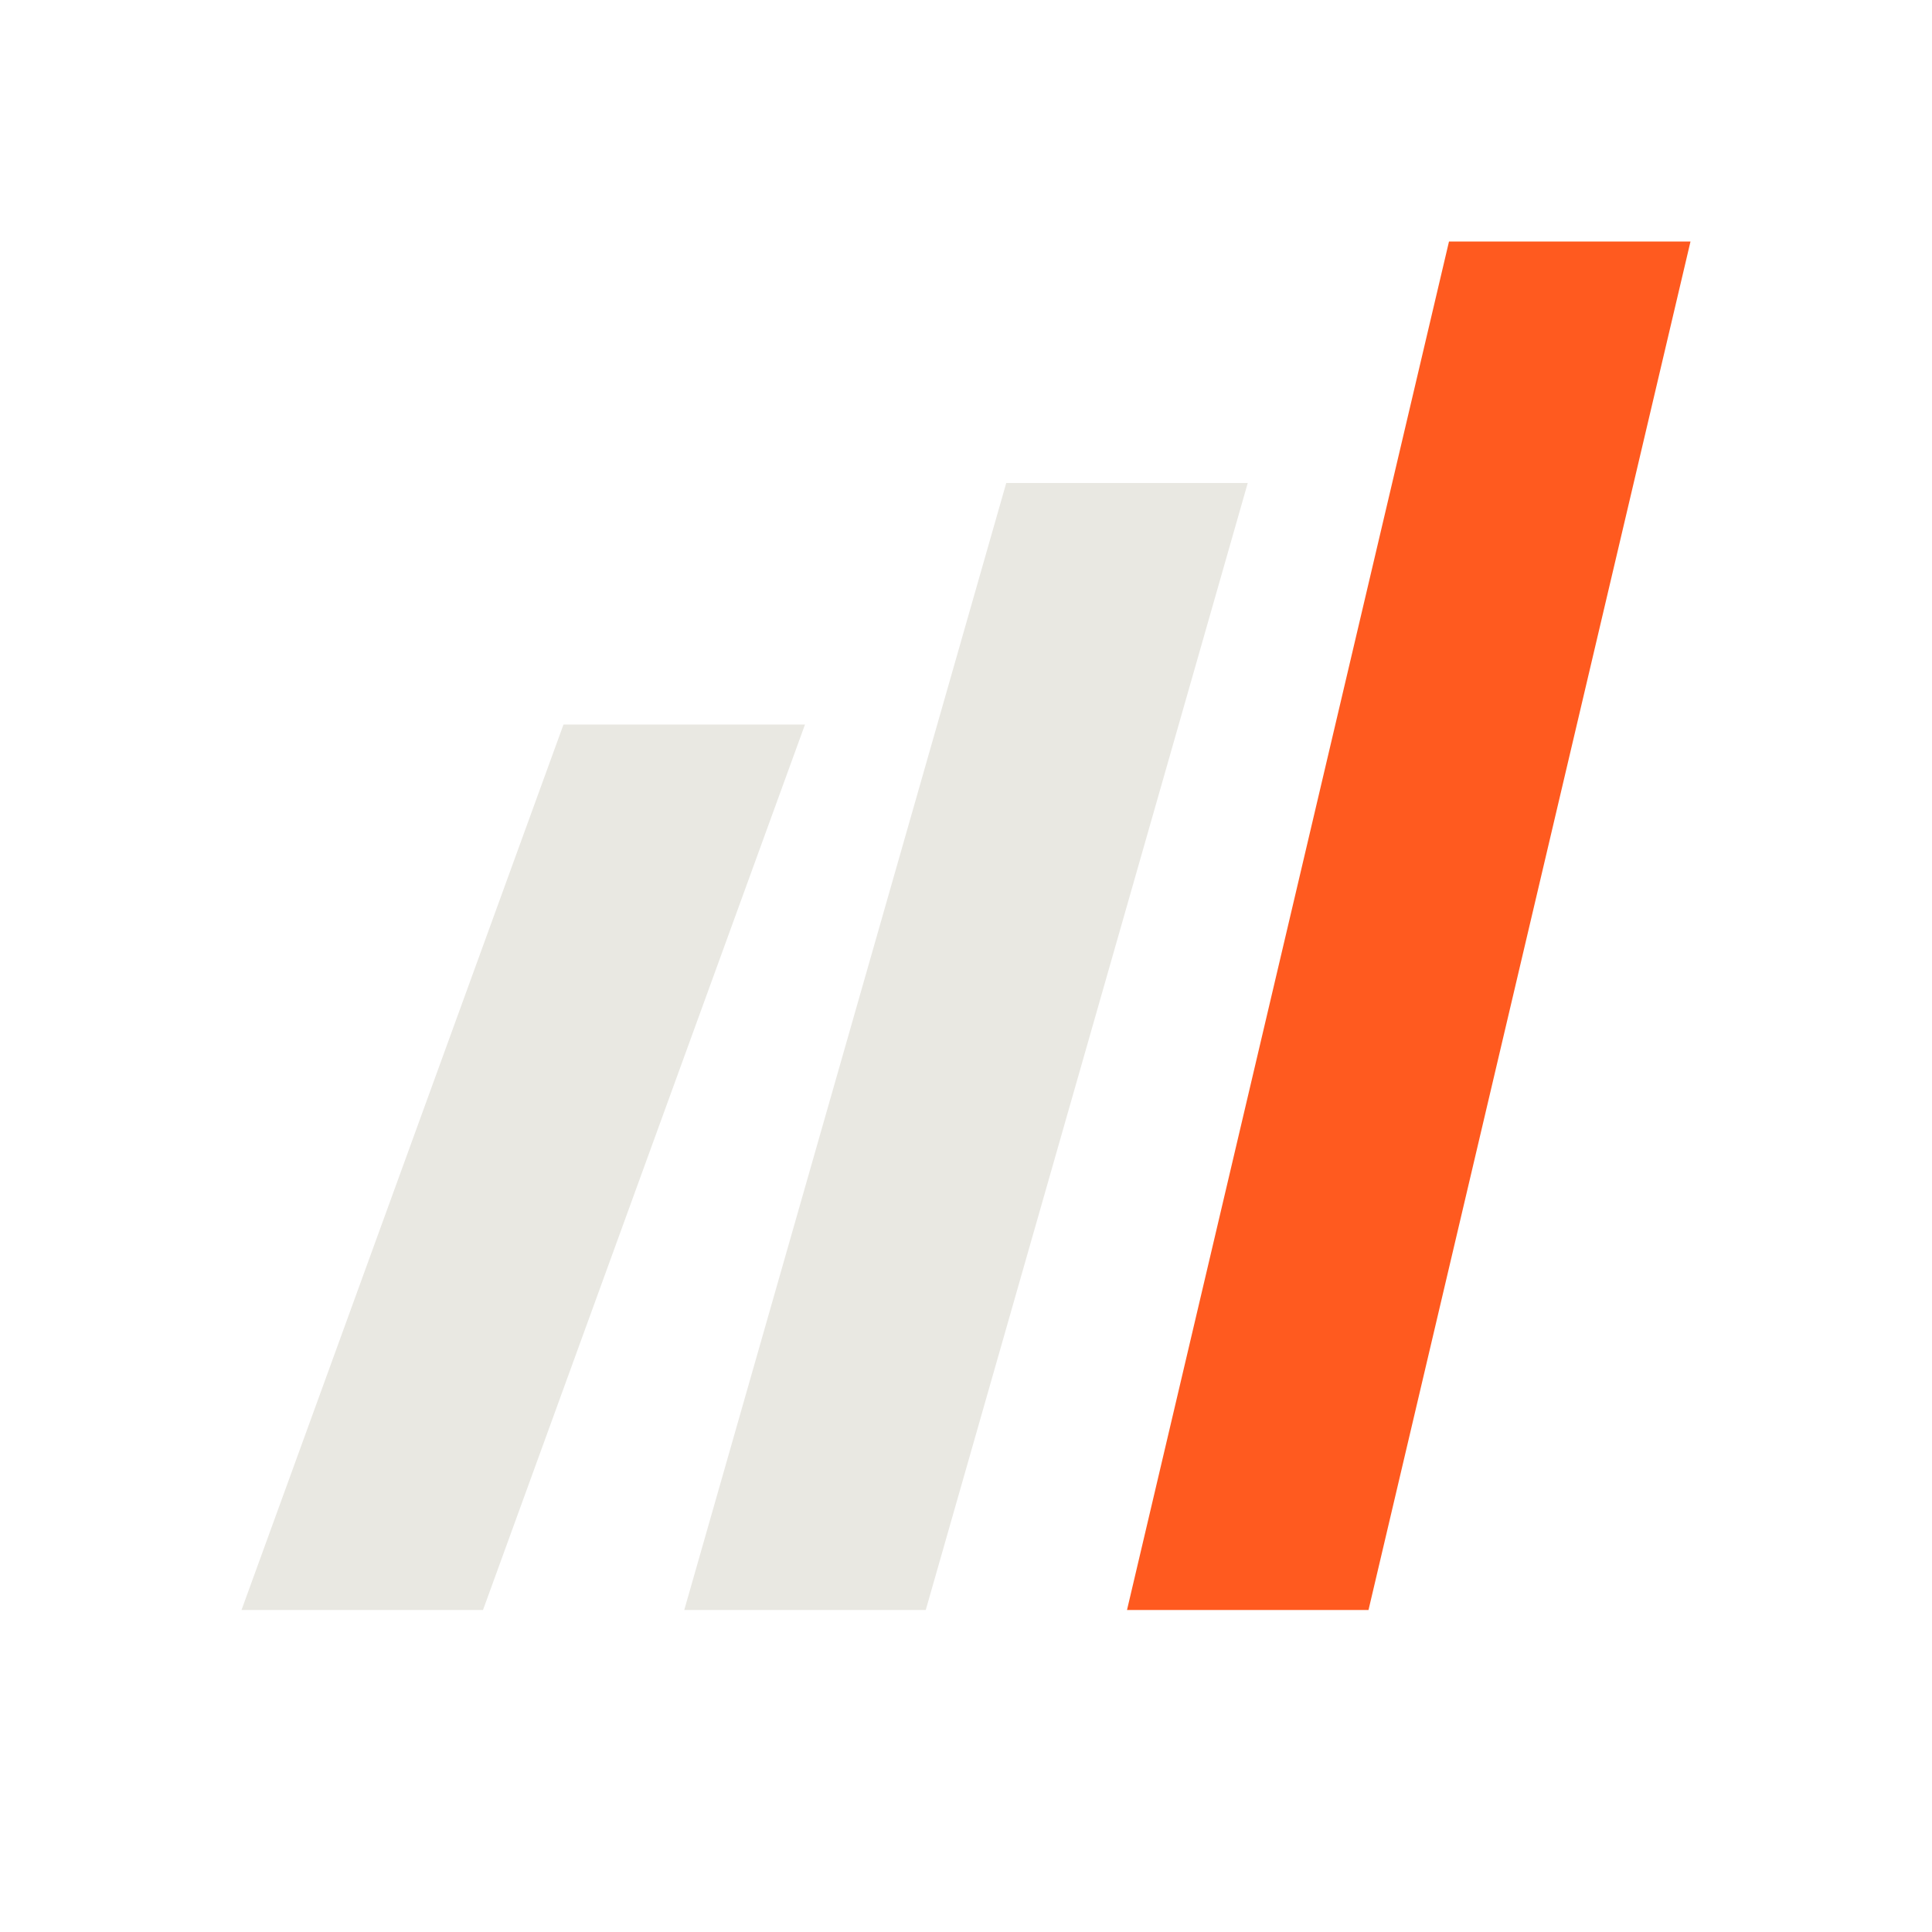
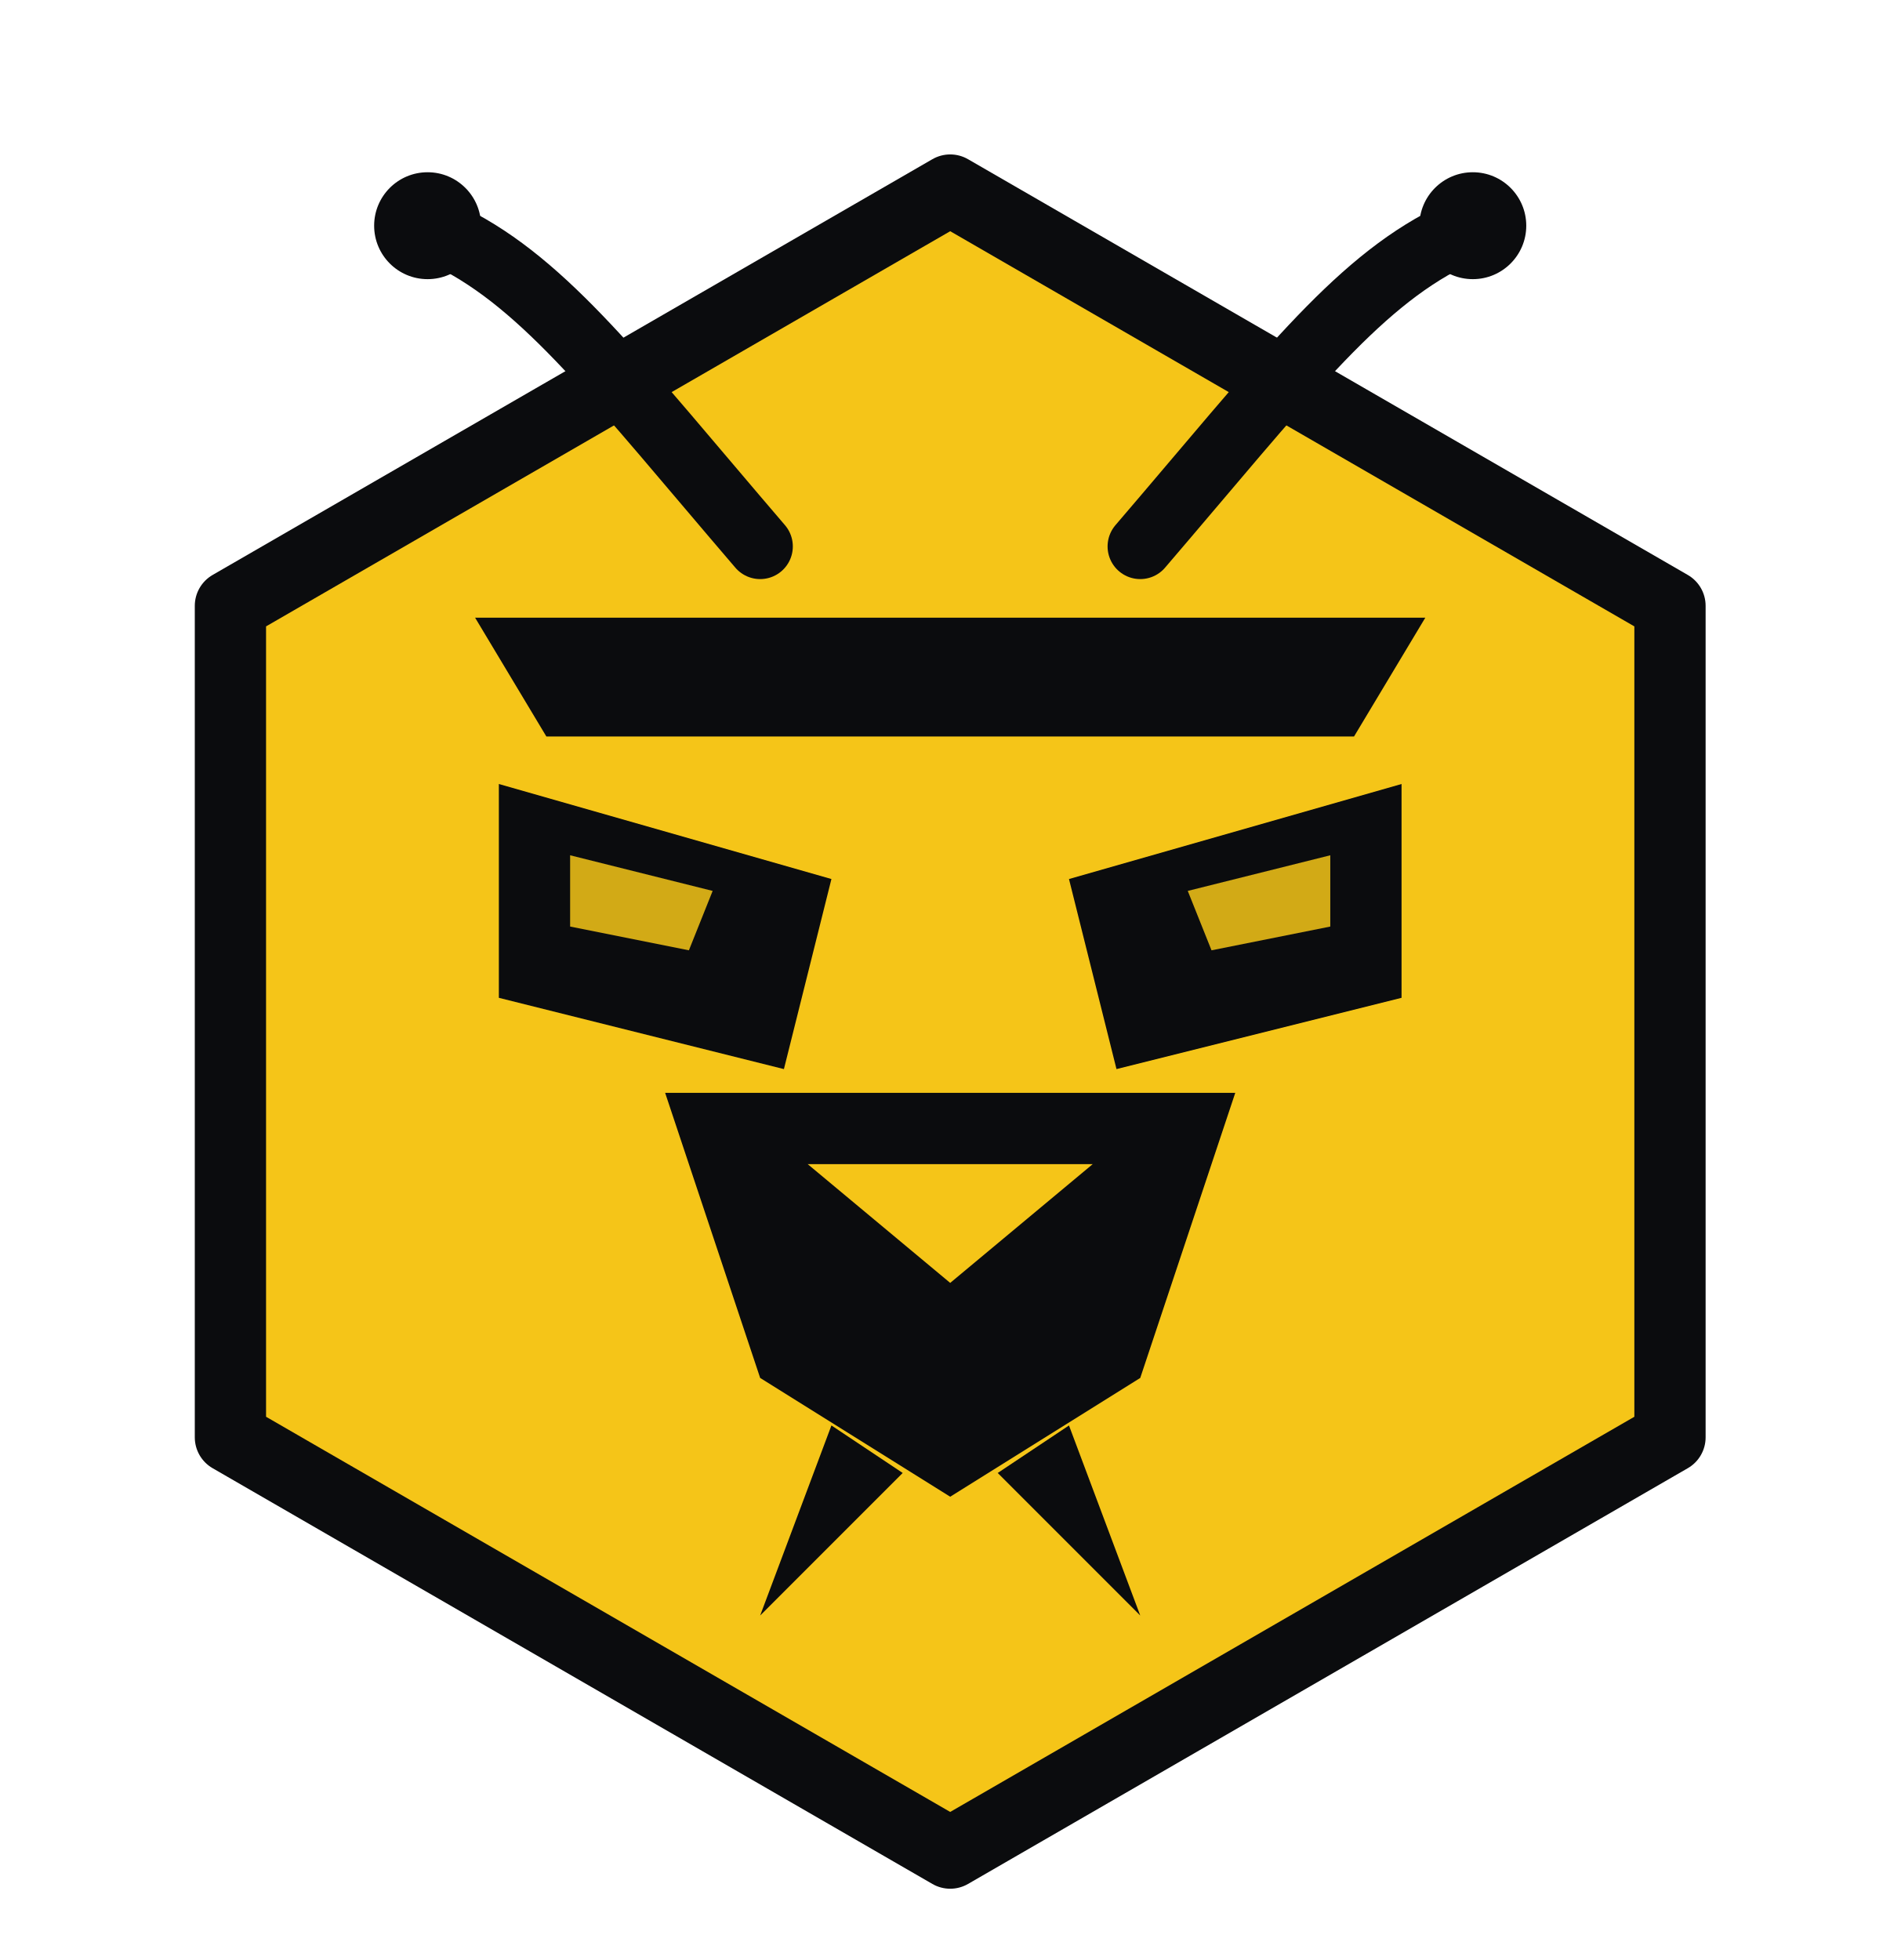
- <svg xmlns="http://www.w3.org/2000/svg" width="48" height="48" viewBox="0 0 48 48" fill="none" role="img" aria-label="ELDR mark">
-   <path d="M6 40 L12 40 L20 18 L14 18 Z" fill="#E9E8E2" />
-   <path d="M17 40 L23 40 L31 12 L25 12 Z" fill="#E9E8E2" />
-   <path d="M28 40 L34 40 L42 6 L36 6 Z" fill="#FF5A1F" />
+ <svg xmlns="http://www.w3.org/2000/svg" viewBox="0 0 160 165" width="160" height="165" role="img" aria-label="ELDR hornet mark">
+   <polygon points="80.0,16.0 140.6,51.0 140.6,121.0 80.0,156.0 19.4,121.0 19.4,51.0" fill="#F5C518" stroke="#0B0C0E" stroke-width="6" stroke-linejoin="round" />
+   <path d="M64,46 C52,32 46,24 38,20" fill="none" stroke="#0B0C0E" stroke-width="5.5" stroke-linecap="round" />
+   <path d="M96,46 C108,32 114,24 122,20" fill="none" stroke="#0B0C0E" stroke-width="5.5" stroke-linecap="round" />
+   <circle cx="36" cy="19" r="4.5" fill="#0B0C0E" />
+   <circle cx="124" cy="19" r="4.5" fill="#0B0C0E" />
+   <polygon points="40,52 120,52 114,62 46,62" fill="#0B0C0E" />
+   <polygon points="42,66 70,74 66,90 42,84" fill="#0B0C0E" />
+   <polygon points="118,66 90,74 94,90 118,84" fill="#0B0C0E" />
+   <polygon points="48,72 60,75 58,80 48,78" fill="#F5C518" opacity="0.85" />
+   <polygon points="112,72 100,75 102,80 112,78" fill="#F5C518" opacity="0.85" />
+   <polygon points="56,92 104,92 96,116 80,126 64,116" fill="#0B0C0E" />
+   <polygon points="68,98 92,98 80,108" fill="#F5C518" />
+   <polygon points="70,120 64,136 76,124" fill="#0B0C0E" />
+   <polygon points="90,120 96,136 84,124" fill="#0B0C0E" />
</svg>
